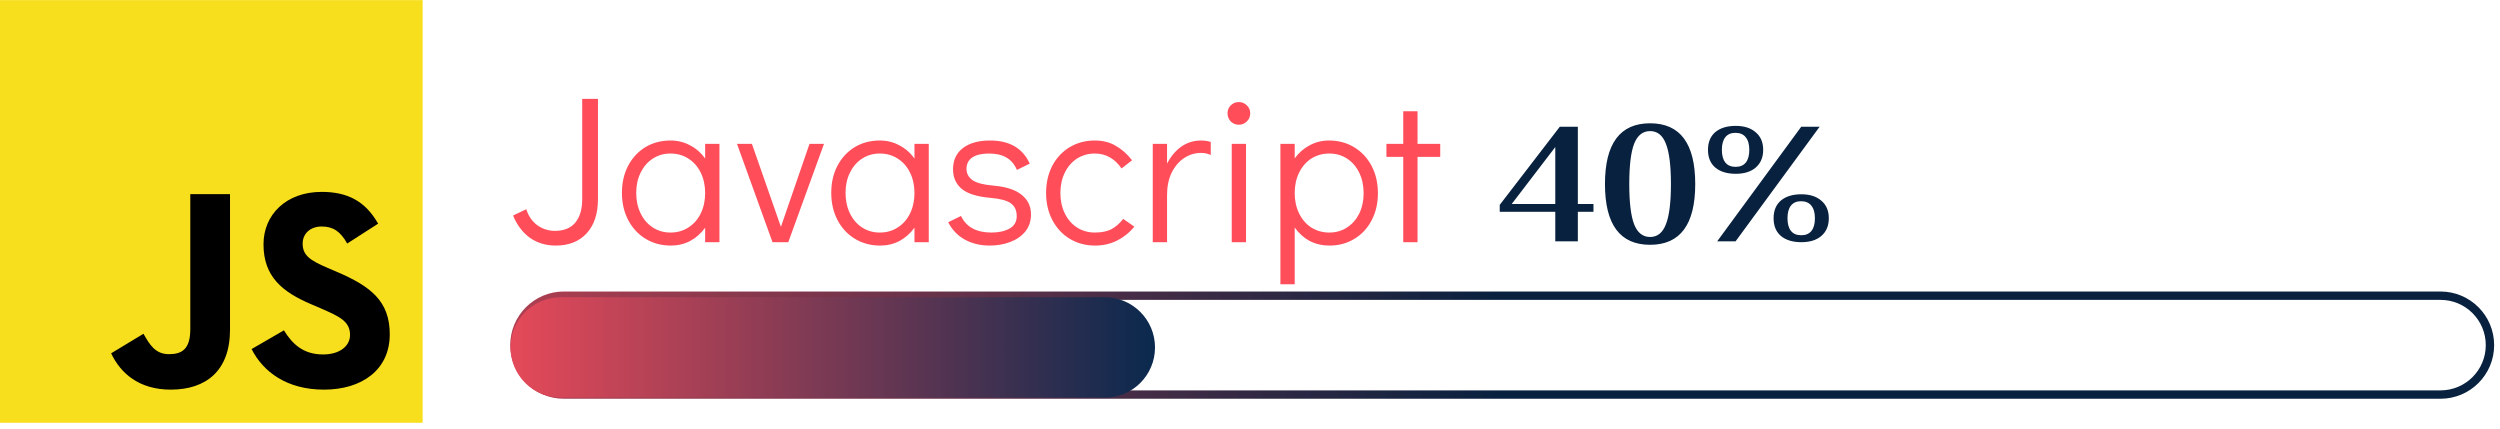
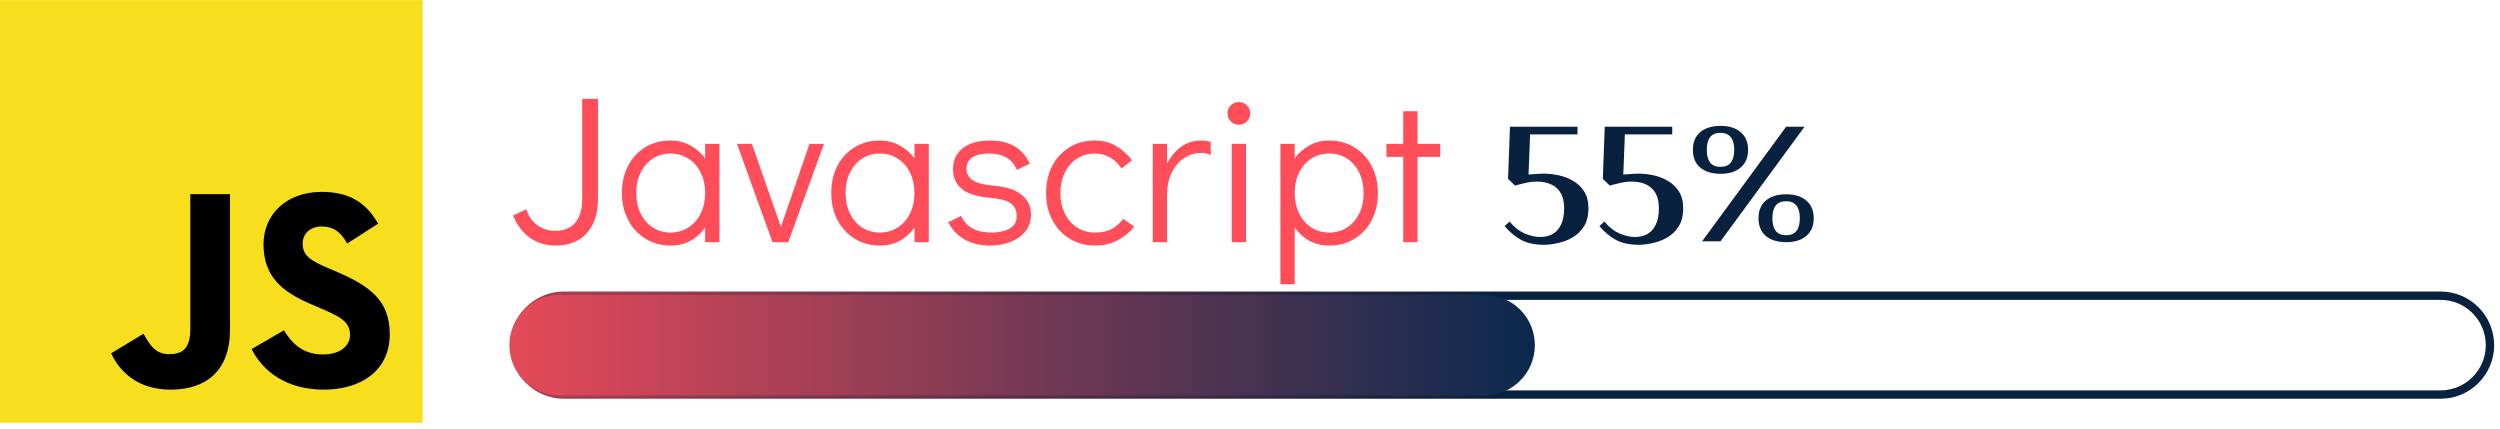
<svg xmlns="http://www.w3.org/2000/svg" width="373" height="64" viewBox="0 0 373 64" fill="none">
  <path d="M0 0.016H63.062V63.077H0V0.016Z" fill="#F7DF1E" />
  <path d="M16.581 52.715L21.407 49.795C22.338 51.446 23.185 52.842 25.216 52.842C27.164 52.842 28.392 52.08 28.392 49.117V28.968H34.318V49.201C34.318 55.339 30.72 58.133 25.471 58.133C20.73 58.133 17.978 55.678 16.581 52.715L16.581 52.715ZM37.537 52.08L42.362 49.286C43.632 51.361 45.283 52.885 48.204 52.885C50.659 52.885 52.225 51.657 52.225 49.964C52.225 47.932 50.617 47.212 47.907 46.027L46.426 45.392C42.151 43.572 39.314 41.286 39.314 36.46C39.314 32.016 42.701 28.629 47.992 28.629C51.76 28.629 54.469 29.941 56.416 33.37L51.802 36.333C50.786 34.513 49.686 33.794 47.992 33.794C46.257 33.794 45.156 34.894 45.156 36.333C45.156 38.111 46.257 38.831 48.796 39.932L50.278 40.566C55.315 42.725 58.152 44.926 58.152 49.879C58.152 55.213 53.961 58.134 48.331 58.134C42.828 58.134 39.272 55.509 37.537 52.08" fill="black" />
  <path d="M82.914 36.639C81.451 36.639 80.166 36.253 79.058 35.479C77.971 34.685 77.135 33.577 76.55 32.156L78.525 31.215C78.838 32.219 79.382 33.013 80.155 33.598C80.95 34.163 81.828 34.445 82.789 34.445C84.127 34.445 85.14 34.037 85.83 33.222C86.52 32.386 86.865 31.215 86.865 29.71V14.755H89.216V29.71C89.216 31.884 88.652 33.588 87.523 34.821C86.394 36.033 84.858 36.639 82.914 36.639ZM107.341 21.465V36.138H105.209V33.974C104.603 34.81 103.861 35.469 102.983 35.95C102.105 36.409 101.144 36.639 100.098 36.639C98.698 36.639 97.444 36.305 96.336 35.636C95.228 34.967 94.361 34.037 93.734 32.846C93.107 31.654 92.793 30.296 92.793 28.77C92.793 27.265 93.096 25.927 93.703 24.757C94.33 23.565 95.187 22.635 96.273 21.966C97.381 21.297 98.635 20.963 100.036 20.963C101.102 20.963 102.074 21.203 102.952 21.684C103.85 22.144 104.603 22.802 105.209 23.659V21.465H107.341ZM100.036 34.696C101.039 34.696 101.927 34.445 102.701 33.943C103.495 33.441 104.112 32.741 104.55 31.842C104.989 30.944 105.209 29.93 105.209 28.801C105.209 27.672 104.989 26.659 104.55 25.76C104.112 24.861 103.495 24.161 102.701 23.659C101.927 23.158 101.039 22.907 100.036 22.907C99.053 22.907 98.175 23.158 97.402 23.659C96.629 24.161 96.023 24.861 95.584 25.76C95.145 26.638 94.925 27.641 94.925 28.77C94.925 29.919 95.145 30.944 95.584 31.842C96.023 32.741 96.629 33.441 97.402 33.943C98.175 34.445 99.053 34.696 100.036 34.696ZM120.777 21.465H122.94L117.61 36.138H115.259L109.96 21.465H112.186L116.513 33.849L120.777 21.465ZM138.571 21.465V36.138H136.439V33.974C135.833 34.81 135.091 35.469 134.213 35.95C133.335 36.409 132.373 36.639 131.328 36.639C129.928 36.639 128.674 36.305 127.566 35.636C126.458 34.967 125.591 34.037 124.964 32.846C124.337 31.654 124.023 30.296 124.023 28.77C124.023 27.265 124.326 25.927 124.933 24.757C125.56 23.565 126.417 22.635 127.503 21.966C128.611 21.297 129.865 20.963 131.266 20.963C132.332 20.963 133.304 21.203 134.181 21.684C135.08 22.144 135.833 22.802 136.439 23.659V21.465H138.571ZM131.266 34.696C132.269 34.696 133.157 34.445 133.931 33.943C134.725 33.441 135.342 32.741 135.78 31.842C136.219 30.944 136.439 29.93 136.439 28.801C136.439 27.672 136.219 26.659 135.78 25.76C135.342 24.861 134.725 24.161 133.931 23.659C133.157 23.158 132.269 22.907 131.266 22.907C130.283 22.907 129.405 23.158 128.632 23.659C127.859 24.161 127.253 24.861 126.814 25.76C126.375 26.638 126.155 27.641 126.155 28.77C126.155 29.919 126.375 30.944 126.814 31.842C127.253 32.741 127.859 33.441 128.632 33.943C129.405 34.445 130.283 34.696 131.266 34.696ZM147.68 36.639C146.259 36.639 145.005 36.336 143.918 35.73C142.852 35.124 142.037 34.267 141.472 33.159L143.385 32.219C144.158 33.87 145.674 34.696 147.931 34.696C149.018 34.696 149.917 34.497 150.627 34.1C151.338 33.703 151.693 33.086 151.693 32.25C151.693 31.393 151.401 30.756 150.815 30.337C150.251 29.919 149.248 29.648 147.806 29.522C145.799 29.355 144.357 28.906 143.479 28.174C142.622 27.443 142.193 26.471 142.193 25.258C142.193 23.9 142.685 22.844 143.667 22.092C144.649 21.339 145.998 20.963 147.712 20.963C150.617 20.963 152.592 22.113 153.637 24.412L151.725 25.352C151.369 24.516 150.847 23.9 150.157 23.503C149.488 23.105 148.621 22.907 147.555 22.907C146.468 22.907 145.632 23.105 145.047 23.503C144.482 23.9 144.2 24.464 144.2 25.196C144.2 25.885 144.503 26.45 145.109 26.889C145.736 27.307 146.802 27.578 148.307 27.704C150.167 27.871 151.547 28.331 152.446 29.083C153.365 29.815 153.825 30.787 153.825 31.999C153.825 32.982 153.543 33.828 152.979 34.539C152.414 35.228 151.662 35.751 150.721 36.106C149.781 36.462 148.767 36.639 147.68 36.639ZM163.415 36.639C161.994 36.639 160.729 36.305 159.621 35.636C158.513 34.967 157.646 34.037 157.019 32.846C156.392 31.654 156.078 30.306 156.078 28.801C156.078 27.296 156.382 25.948 156.988 24.757C157.615 23.565 158.482 22.635 159.59 21.966C160.698 21.297 161.952 20.963 163.352 20.963C164.544 20.963 165.578 21.224 166.456 21.747C167.355 22.249 168.17 22.97 168.902 23.91L167.334 25.133C166.31 23.649 164.983 22.907 163.352 22.907C162.37 22.907 161.482 23.158 160.687 23.659C159.914 24.161 159.308 24.861 158.869 25.76C158.43 26.659 158.21 27.672 158.21 28.801C158.21 29.93 158.43 30.944 158.869 31.842C159.308 32.741 159.914 33.441 160.687 33.943C161.482 34.445 162.37 34.696 163.352 34.696C164.355 34.696 165.181 34.528 165.829 34.194C166.477 33.839 167.062 33.326 167.585 32.658L169.246 33.818C168.557 34.675 167.7 35.364 166.676 35.887C165.672 36.389 164.585 36.639 163.415 36.639ZM179.203 20.963C179.704 20.963 180.185 21.036 180.645 21.183V23.126C180.206 22.917 179.725 22.813 179.203 22.813C178.304 22.813 177.468 23.064 176.695 23.565C175.921 24.067 175.294 24.799 174.813 25.76C174.354 26.701 174.124 27.819 174.124 29.115V36.138H171.992V21.465H174.124V24.412C174.688 23.325 175.399 22.479 176.256 21.872C177.134 21.266 178.116 20.963 179.203 20.963ZM183.776 36.138V21.465H185.908V36.138H183.776ZM184.842 18.612C184.361 18.612 183.954 18.445 183.619 18.11C183.306 17.776 183.149 17.368 183.149 16.887C183.149 16.427 183.306 16.041 183.619 15.727C183.954 15.393 184.361 15.226 184.842 15.226C185.302 15.226 185.699 15.393 186.034 15.727C186.368 16.041 186.535 16.438 186.535 16.919C186.535 17.378 186.368 17.776 186.034 18.11C185.699 18.445 185.302 18.612 184.842 18.612ZM198.279 20.963C199.679 20.963 200.934 21.297 202.041 21.966C203.149 22.635 204.017 23.565 204.644 24.757C205.271 25.948 205.584 27.307 205.584 28.833C205.584 30.337 205.271 31.686 204.644 32.877C204.037 34.047 203.181 34.967 202.073 35.636C200.986 36.305 199.742 36.639 198.342 36.639C197.276 36.639 196.293 36.409 195.395 35.95C194.517 35.469 193.775 34.8 193.169 33.943V42.408H191.037V21.465H193.169V23.628C193.775 22.792 194.517 22.144 195.395 21.684C196.273 21.203 197.234 20.963 198.279 20.963ZM198.342 34.696C199.324 34.696 200.202 34.445 200.975 33.943C201.749 33.441 202.355 32.752 202.794 31.874C203.233 30.975 203.452 29.961 203.452 28.833C203.452 27.683 203.233 26.659 202.794 25.76C202.355 24.861 201.749 24.161 200.975 23.659C200.202 23.158 199.324 22.907 198.342 22.907C197.339 22.907 196.44 23.158 195.645 23.659C194.872 24.161 194.266 24.861 193.827 25.76C193.388 26.659 193.169 27.672 193.169 28.801C193.169 29.93 193.388 30.944 193.827 31.842C194.266 32.741 194.872 33.441 195.645 33.943C196.44 34.445 197.339 34.696 198.342 34.696ZM209.364 36.138V23.409H206.855V21.465H209.364V16.605H211.496V21.465H214.882V23.409H211.496V36.138H209.364Z" fill="#FF4D5A" />
-   <path d="M232.047 31.603H223.759V30.567L232.72 18.912H235.414V30.437H237.745V31.603H235.414V36.006H232.047V31.603ZM232.047 30.437V21.942L225.546 30.437H232.047ZM246.195 36.524C241.706 36.524 239.461 33.502 239.461 27.459C239.461 21.416 241.706 18.394 246.195 18.394C250.684 18.394 252.929 21.416 252.929 27.459C252.929 33.502 250.684 36.524 246.195 36.524ZM246.195 35.358C247.283 35.358 248.069 34.728 248.552 33.468C249.053 32.207 249.303 30.204 249.303 27.459C249.303 24.713 249.053 22.711 248.552 21.45C248.069 20.19 247.283 19.559 246.195 19.559C245.107 19.559 244.313 20.19 243.812 21.45C243.329 22.711 243.087 24.713 243.087 27.459C243.087 30.204 243.329 32.207 243.812 33.468C244.313 34.728 245.107 35.358 246.195 35.358ZM258.975 25.931C257.68 25.931 256.662 25.62 255.919 24.998C255.194 24.377 254.831 23.496 254.831 22.357C254.831 21.217 255.194 20.337 255.919 19.715C256.662 19.093 257.68 18.782 258.975 18.782C260.236 18.782 261.229 19.102 261.954 19.741C262.696 20.362 263.067 21.234 263.067 22.357C263.067 23.479 262.696 24.36 261.954 24.998C261.229 25.62 260.236 25.931 258.975 25.931ZM268.74 18.912H271.485L258.949 36.006H256.204L268.74 18.912ZM258.949 24.895C259.623 24.895 260.132 24.679 260.477 24.247C260.823 23.816 260.995 23.185 260.995 22.357C260.995 21.528 260.814 20.898 260.452 20.466C260.106 20.034 259.597 19.819 258.923 19.819C258.267 19.819 257.767 20.034 257.421 20.466C257.076 20.898 256.903 21.528 256.903 22.357C256.903 23.185 257.076 23.816 257.421 24.247C257.767 24.679 258.276 24.895 258.949 24.895ZM268.765 36.135C267.47 36.135 266.452 35.825 265.709 35.203C264.984 34.581 264.621 33.701 264.621 32.561C264.621 31.422 264.984 30.541 265.709 29.919C266.452 29.298 267.47 28.987 268.765 28.987C270.026 28.987 271.019 29.306 271.744 29.945C272.486 30.567 272.858 31.439 272.858 32.561C272.858 33.684 272.486 34.564 271.744 35.203C271.019 35.825 270.026 36.135 268.765 36.135ZM268.74 35.099C269.413 35.099 269.922 34.883 270.268 34.452C270.613 34.02 270.786 33.39 270.786 32.561C270.786 31.732 270.604 31.102 270.242 30.671C269.896 30.239 269.387 30.023 268.714 30.023C268.057 30.023 267.557 30.239 267.211 30.671C266.866 31.102 266.693 31.732 266.693 32.561C266.693 33.39 266.866 34.02 267.211 34.452C267.557 34.883 268.066 35.099 268.74 35.099Z" fill="#08213F" />
+   <path d="M230.389 36.524C228.973 36.524 227.817 36.273 226.919 35.773C226.021 35.272 225.209 34.59 224.484 33.727L225.235 33.053C225.891 33.865 226.625 34.452 227.437 34.815C228.266 35.177 229.051 35.358 229.794 35.358C230.467 35.358 231.071 35.22 231.607 34.944C232.142 34.65 232.565 34.193 232.876 33.571C233.204 32.932 233.368 32.104 233.368 31.085C233.368 29.738 233.005 28.737 232.28 28.081C231.572 27.424 230.571 27.096 229.276 27.096C228.689 27.096 228.084 27.174 227.463 27.329C226.858 27.468 226.383 27.588 226.038 27.692L225.002 26.682L225.287 18.912H235.362V20.052H228.291L228.058 26.034L228.835 25.983C229.06 25.965 229.302 25.948 229.561 25.931C229.82 25.914 230.07 25.905 230.312 25.905C230.985 25.905 231.71 25.983 232.487 26.138C233.264 26.293 233.989 26.57 234.663 26.967C235.353 27.347 235.915 27.873 236.346 28.547C236.778 29.22 236.994 30.066 236.994 31.085C236.994 32.173 236.769 33.071 236.32 33.779C235.871 34.486 235.302 35.039 234.611 35.436C233.92 35.833 233.195 36.109 232.435 36.265C231.693 36.438 231.011 36.524 230.389 36.524ZM244.528 36.524C243.112 36.524 241.955 36.273 241.057 35.773C240.16 35.272 239.348 34.59 238.623 33.727L239.374 33.053C240.03 33.865 240.764 34.452 241.575 34.815C242.404 35.177 243.19 35.358 243.932 35.358C244.606 35.358 245.21 35.22 245.745 34.944C246.281 34.65 246.704 34.193 247.014 33.571C247.342 32.932 247.506 32.104 247.506 31.085C247.506 29.738 247.144 28.737 246.419 28.081C245.711 27.424 244.709 27.096 243.414 27.096C242.827 27.096 242.223 27.174 241.601 27.329C240.997 27.468 240.522 27.588 240.177 27.692L239.141 26.682L239.426 18.912H249.501V20.052H242.43L242.197 26.034L242.974 25.983C243.198 25.965 243.44 25.948 243.699 25.931C243.958 25.914 244.209 25.905 244.45 25.905C245.124 25.905 245.849 25.983 246.626 26.138C247.403 26.293 248.128 26.57 248.801 26.967C249.492 27.347 250.053 27.873 250.485 28.547C250.917 29.22 251.132 30.066 251.132 31.085C251.132 32.173 250.908 33.071 250.459 33.779C250.01 34.486 249.44 35.039 248.75 35.436C248.059 35.833 247.334 36.109 246.574 36.265C245.832 36.438 245.15 36.524 244.528 36.524ZM253.953 36.006L266.488 18.912H269.234L256.698 36.006H253.953ZM266.514 36.135C265.219 36.135 264.201 35.825 263.458 35.203C262.733 34.581 262.37 33.701 262.37 32.561C262.37 31.422 262.733 30.541 263.458 29.919C264.201 29.298 265.219 28.987 266.514 28.987C267.775 28.987 268.768 29.298 269.493 29.919C270.235 30.541 270.607 31.422 270.607 32.561C270.607 33.701 270.235 34.581 269.493 35.203C268.768 35.825 267.775 36.135 266.514 36.135ZM266.488 35.099C267.853 35.099 268.535 34.253 268.535 32.561C268.535 30.869 267.844 30.023 266.463 30.023C265.116 30.023 264.442 30.869 264.442 32.561C264.442 34.253 265.124 35.099 266.488 35.099ZM256.724 25.931C255.429 25.931 254.41 25.62 253.668 24.998C252.943 24.377 252.58 23.496 252.58 22.357C252.58 21.217 252.943 20.337 253.668 19.715C254.41 19.093 255.429 18.782 256.724 18.782C257.985 18.782 258.977 19.093 259.703 19.715C260.445 20.337 260.816 21.217 260.816 22.357C260.816 23.496 260.445 24.377 259.703 24.998C258.977 25.62 257.985 25.931 256.724 25.931ZM256.698 24.895C258.062 24.895 258.744 24.049 258.744 22.357C258.744 20.665 258.054 19.819 256.672 19.819C255.326 19.819 254.652 20.665 254.652 22.357C254.652 24.049 255.334 24.895 256.698 24.895Z" fill="#08213F" />
  <rect x="76.751" y="44.118" width="294.751" height="14.751" rx="7.376" stroke="url(#paint0_linear_104_125)" stroke-width="1.249" />
-   <rect x="76.174" y="44.347" width="96.154" height="14.985" rx="7.492" fill="url(#paint1_linear_104_125)" />
+   <rect x="76" y="44" width="153" height="15" rx="7.5" fill="url(#paint1_linear_104_125)" />
  <defs>
    <linearGradient id="paint0_linear_104_125" x1="224.127" y1="43.494" x2="5.454" y2="43.494" gradientUnits="userSpaceOnUse">
      <stop stop-color="#08213F" />
      <stop offset="1" stop-color="#FF4D5A" />
    </linearGradient>
-     <linearGradient id="paint1_linear_104_125" x1="172.327" y1="59.332" x2="64.79" y2="59.332" gradientUnits="userSpaceOnUse">
+     <linearGradient id="paint1_linear_104_125" x1="229" y1="59" x2="57.887" y2="59" gradientUnits="userSpaceOnUse">
      <stop stop-color="#0A294E" />
      <stop offset="1" stop-color="#FF4D5A" />
    </linearGradient>
  </defs>
</svg>
